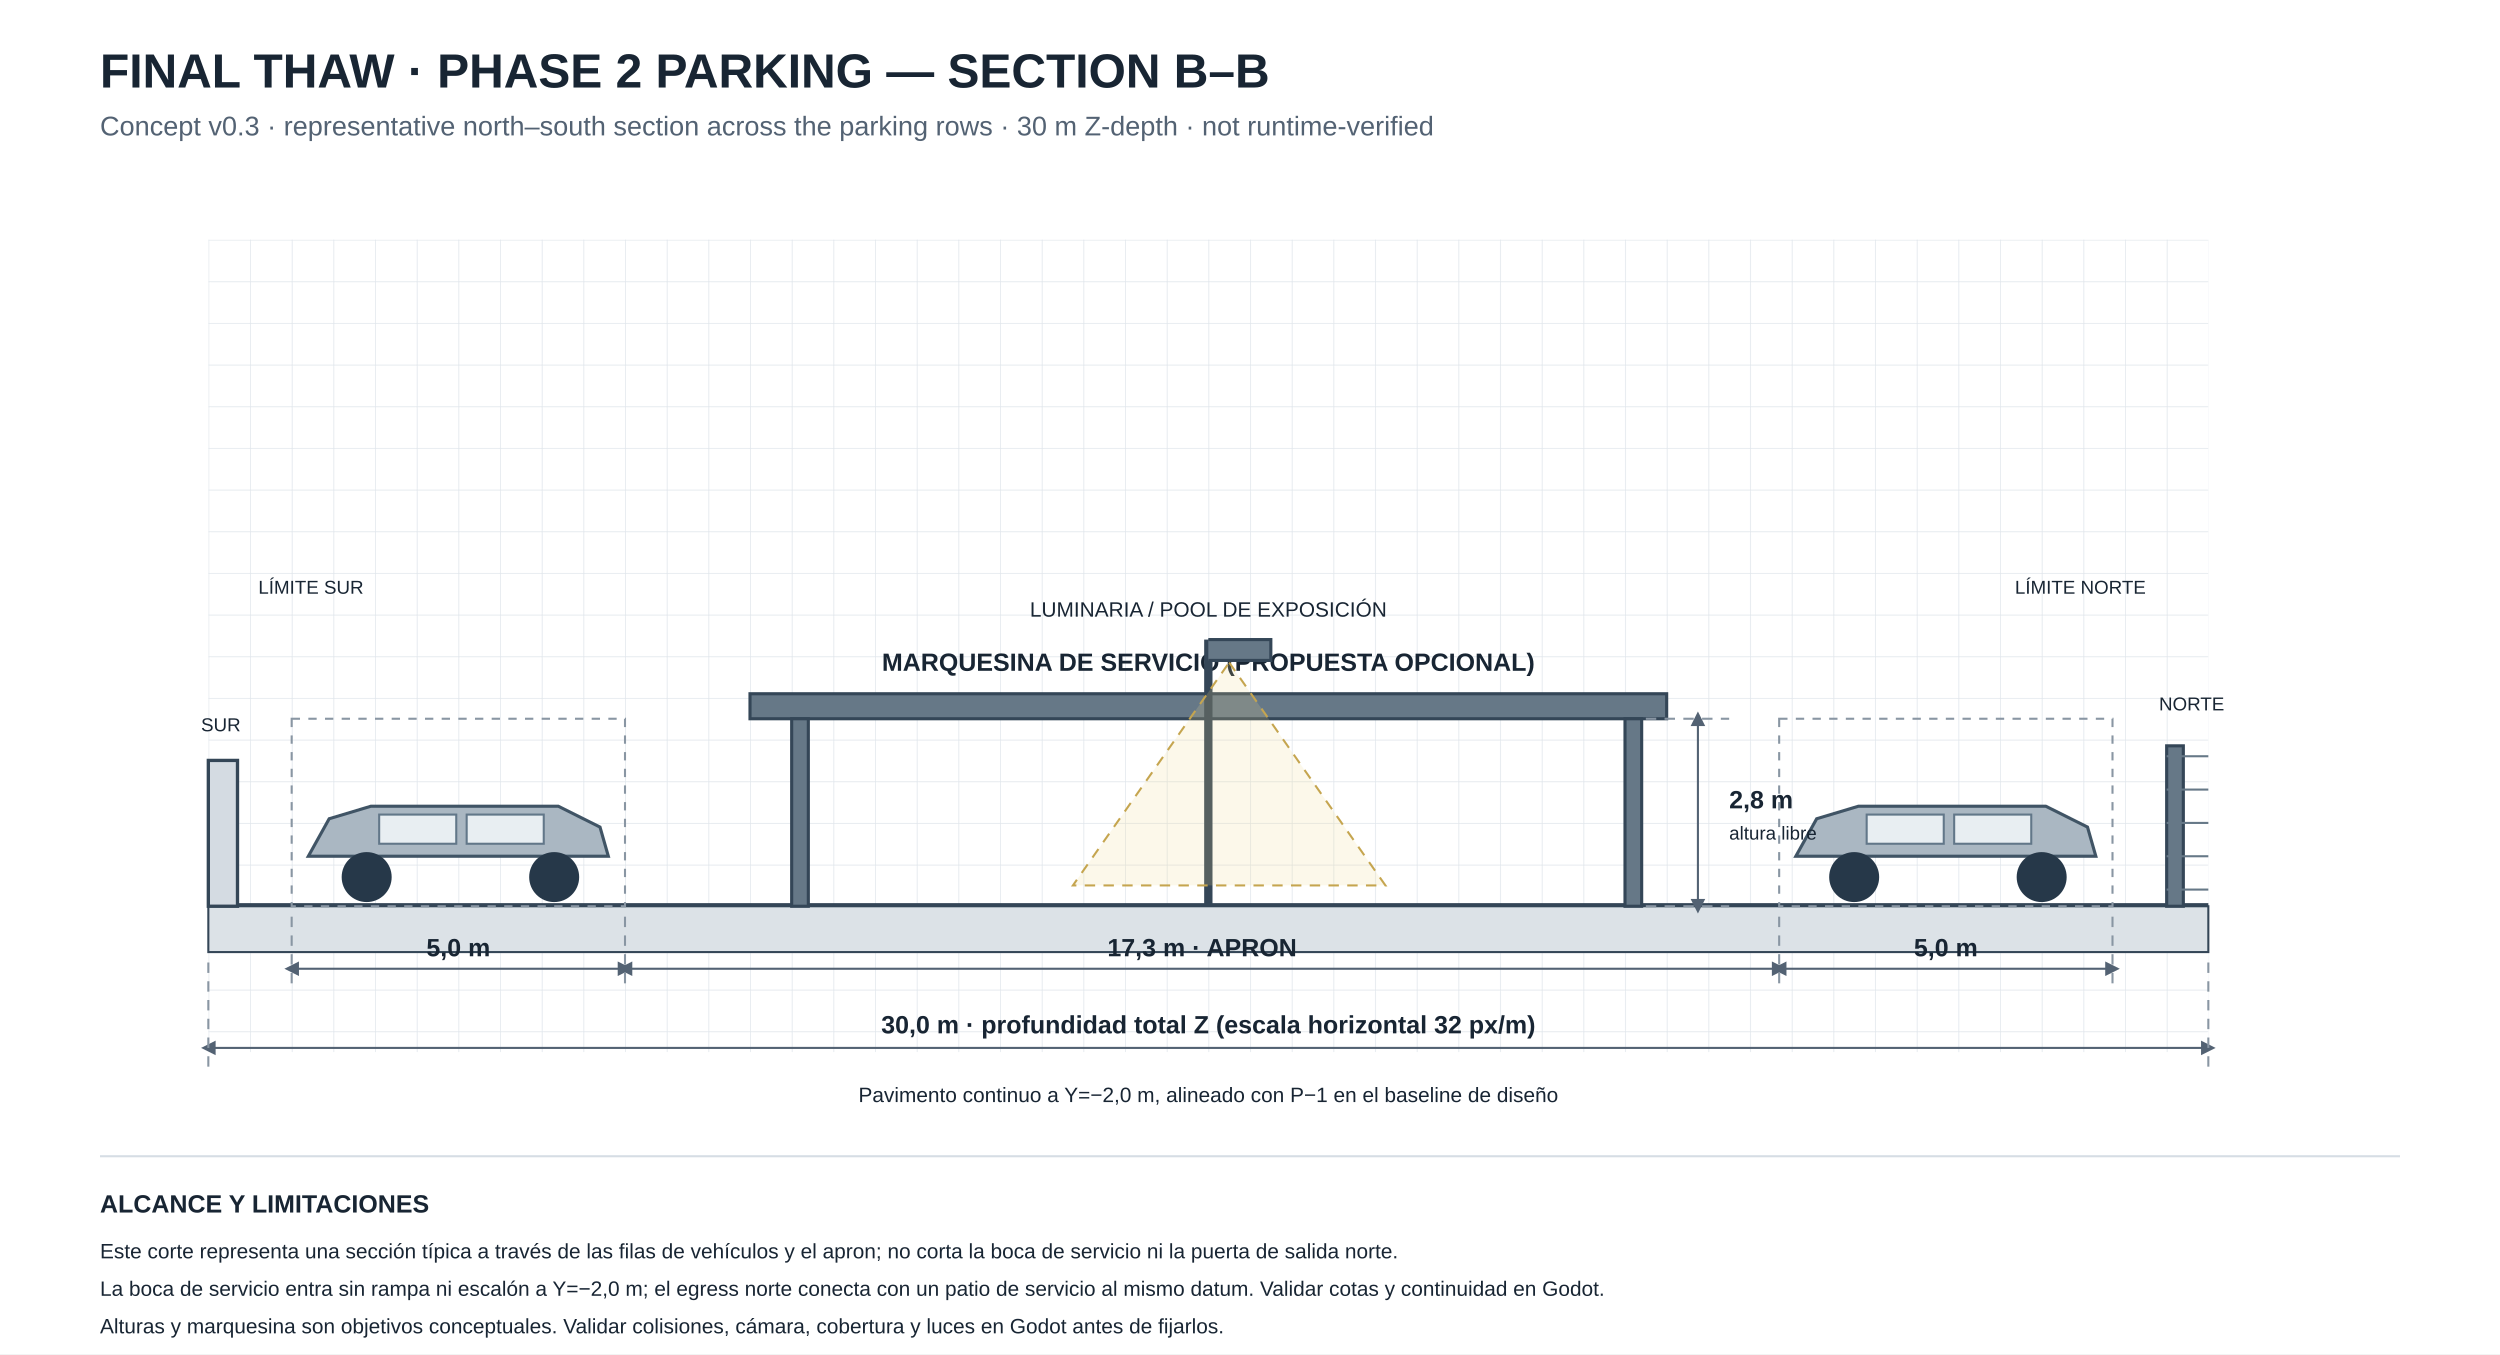
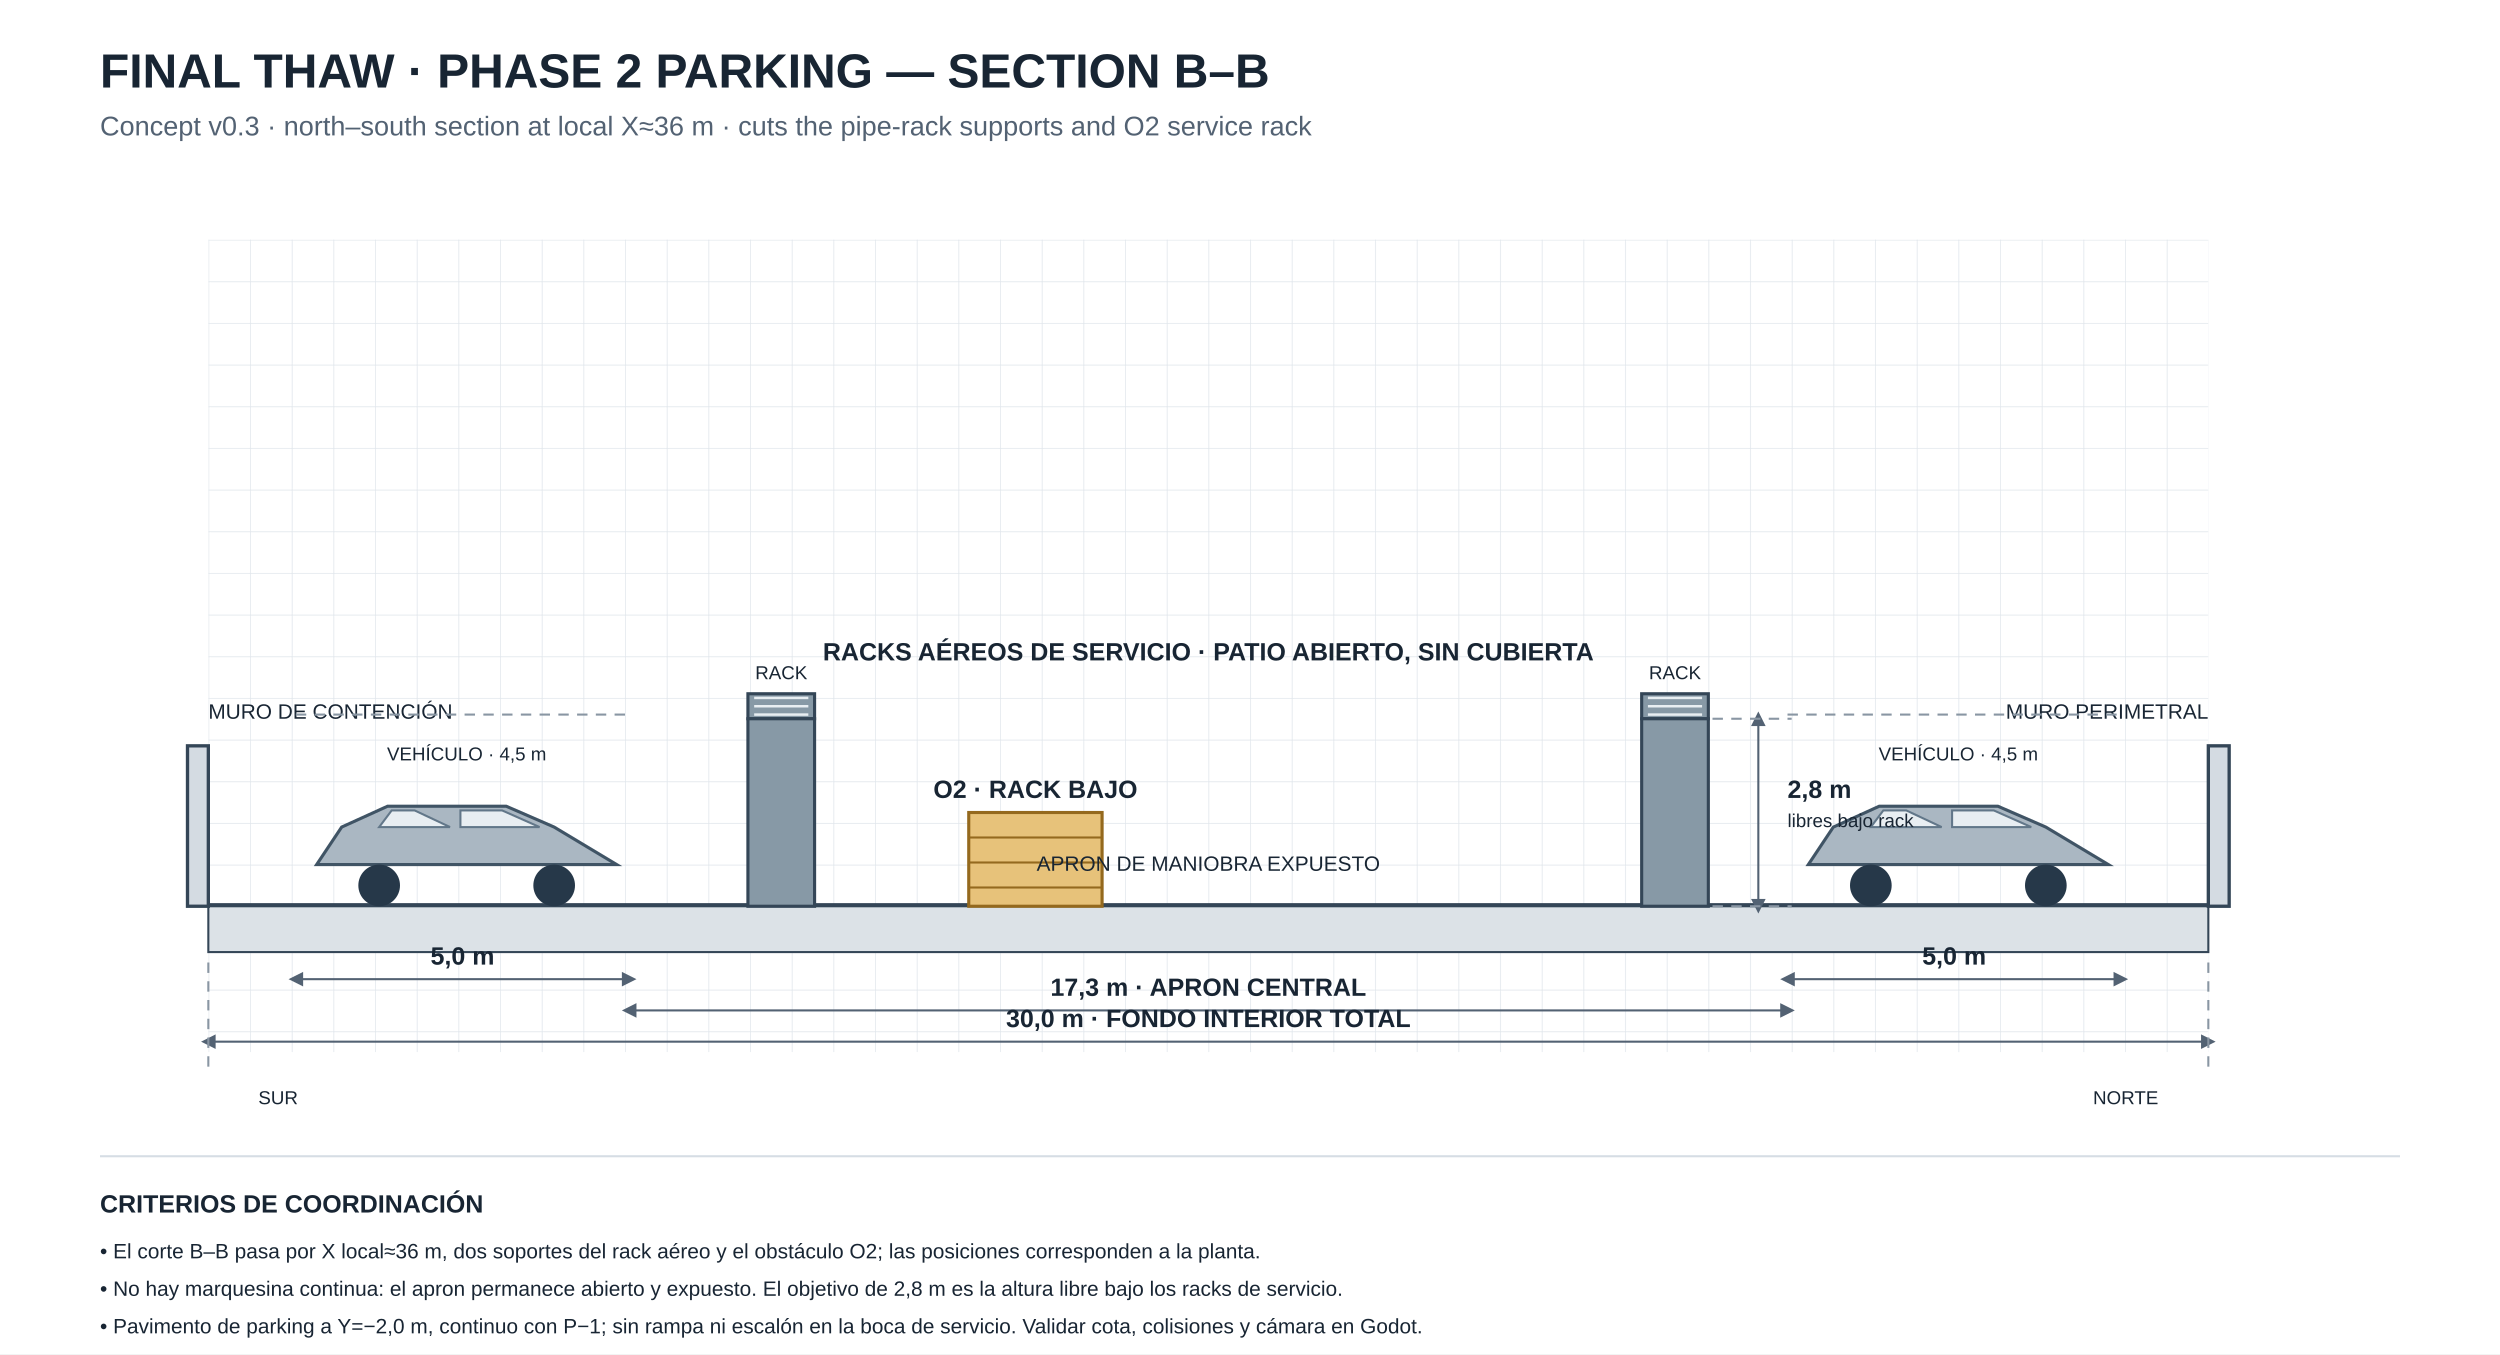
<svg xmlns="http://www.w3.org/2000/svg" width="1200" height="650" viewBox="0 0 1200 650">
  <defs>
    <pattern id="grid" width="20" height="20" patternUnits="userSpaceOnUse">
      <path d="M20 0H0V20" fill="none" stroke="#e1e6eb" stroke-width=".7" />
    </pattern>
    <marker id="dim" markerWidth="7" markerHeight="7" refX="3.5" refY="3.5" orient="auto-start-reverse">
      <path d="M0,0 L7,3.5 L0,7 Z" fill="#536273" />
    </marker>
    <style>
      text{font-family:Arial,Helvetica,sans-serif;fill:#182533}
      .title{font-size:23px;font-weight:700}
      .sub{font-size:13px;fill:#536273}
      .label{font-size:12px;font-weight:600}
      .small{font-size:10px}
      .tiny{font-size:9px}
      .concrete{fill:#d4dbe2;stroke:#344657;stroke-width:1.6}
-       .metal{fill:#667887;stroke:#344657;stroke-width:1.5}
+       .metal{fill:#8799a6;stroke:#344657;stroke-width:1.5}
      .car{fill:#aab7c2;stroke:#405465;stroke-width:1.5}
      .glass{fill:#e8eef2;stroke:#627789;stroke-width:1}
+       .obstacle{fill:#e7c27a;stroke:#94691e;stroke-width:1.5}
      .dim{stroke:#536273;stroke-width:1;marker-start:url(#dim);marker-end:url(#dim)}
      .guide{stroke:#8996a3;stroke-width:1;stroke-dasharray:5 4}
    </style>
  </defs>
  <rect width="1200" height="650" fill="#fff" />
  <text x="48" y="42" class="title">FINAL THAW · PHASE 2 PARKING — SECTION B–B</text>
-   <text x="48" y="65" class="sub">Concept v0.3 · representative north–south section across the parking rows · 30 m Z-depth · not runtime-verified</text>
+   <text x="48" y="65" class="sub">Concept v0.3 · north–south section at local X≈36 m · cuts the pipe-rack supports and O2 service rack</text>
  <g transform="translate(100 115)">
    <rect width="960" height="390" fill="url(#grid)" />
    <line x1="0" y1="320" x2="960" y2="320" stroke="#344657" stroke-width="3" />
    <rect x="0" y="320" width="960" height="22" fill="#dce2e7" stroke="#344657" stroke-width="1" />
-     <text x="480" y="414" class="small" text-anchor="middle">Pavimento continuo a Y=−2,0 m, alineado con P−1 en el baseline de diseño</text>
-     <rect x="0" y="250" width="14" height="70" class="concrete" />
-     <text x="6" y="236" class="tiny" text-anchor="middle">SUR</text>
-     <rect x="940" y="243" width="8" height="77" class="metal" />
-     <path d="M940 248H960 M940 264H960 M940 280H960 M940 296H960 M940 312H960" stroke="#667887" stroke-width="1" />
-     <text x="952" y="226" class="tiny" text-anchor="middle">NORTE</text>
-     <rect x="40" y="230" width="160" height="90" fill="none" stroke="#8996a3" stroke-dasharray="4 4" />
-     <rect x="754" y="230" width="160" height="90" fill="none" stroke="#8996a3" stroke-dasharray="4 4" />
-     <path d="M48 296 L58 278 L78 272 L168 272 L188 282 L192 296 Z" class="car" />
-     <rect x="82" y="276" width="37" height="14" class="glass" />
-     <rect x="124" y="276" width="37" height="14" class="glass" />
-     <circle cx="76" cy="306" r="12" fill="#263849" />
-     <circle cx="166" cy="306" r="12" fill="#263849" />
-     <path d="M762 296 L772 278 L792 272 L882 272 L902 282 L906 296 Z" class="car" />
-     <rect x="796" y="276" width="37" height="14" class="glass" />
-     <rect x="838" y="276" width="37" height="14" class="glass" />
-     <circle cx="790" cy="306" r="12" fill="#263849" />
-     <circle cx="880" cy="306" r="12" fill="#263849" />
-     <rect x="260" y="218" width="440" height="12" class="metal" />
-     <rect x="280" y="230" width="8" height="90" class="metal" />
-     <rect x="680" y="230" width="8" height="90" class="metal" />
-     <text x="480" y="207" class="label" text-anchor="middle">MARQUESINA DE SERVICIO (PROPUESTA OPCIONAL)</text>
-     <line x1="715" y1="230" x2="715" y2="320" class="dim" />
-     <line x1="690" y1="230" x2="730" y2="230" class="guide" />
-     <line x1="690" y1="320" x2="730" y2="320" class="guide" />
-     <text x="730" y="273" class="label">2,8 m</text>
-     <text x="730" y="288" class="tiny">altura libre</text>
-     <line x1="480" y1="320" x2="480" y2="192" stroke="#344657" stroke-width="4" />
-     <path d="M480 192H510V202H480" class="metal" />
-     <path d="M490 203L565 310L415 310Z" fill="#f0d88b" fill-opacity=".18" stroke="#c5a54f" stroke-dasharray="5 4" />
-     <text x="480" y="181" class="small" text-anchor="middle">LUMINARIA / POOL DE EXPOSICIÓN</text>
-     <line x1="40" y1="350" x2="200" y2="350" class="dim" />
-     <line x1="40" y1="325" x2="40" y2="357" class="guide" />
-     <line x1="200" y1="325" x2="200" y2="357" class="guide" />
-     <text x="120" y="344" class="label" text-anchor="middle">5,0 m</text>
-     <line x1="200" y1="350" x2="754" y2="350" class="dim" />
-     <line x1="754" y1="325" x2="754" y2="357" class="guide" />
-     <text x="477" y="344" class="label" text-anchor="middle">17,3 m · APRON</text>
-     <line x1="754" y1="350" x2="914" y2="350" class="dim" />
-     <line x1="914" y1="325" x2="914" y2="357" class="guide" />
-     <text x="834" y="344" class="label" text-anchor="middle">5,0 m</text>
-     <line x1="0" y1="388" x2="960" y2="388" class="dim" />
+     <rect x="-10" y="243" width="10" height="77" class="concrete" />
+     <rect x="960" y="243" width="10" height="77" class="concrete" />
+     <text x="0" y="230" class="small" text-anchor="start">MURO DE CONTENCIÓN</text>
+     <text x="960" y="230" class="small" text-anchor="end">MURO PERIMETRAL</text>
+     <line x1="42" y1="228" x2="202" y2="228" class="guide" />
+     <line x1="758" y1="228" x2="918" y2="228" class="guide" />
+     <path d="M52 300 L64 282 L86 272 L143 272 L166 282 L196 300 Z" class="car" />
+     <path d="M88 274 L99 274 L116 282 L82 282 Z" class="glass" />
+     <path d="M121 274 L141 274 L159 282 L121 282 Z" class="glass" />
+     <circle cx="82" cy="310" r="10" fill="#263849" />
+     <circle cx="166" cy="310" r="10" fill="#263849" />
+     <path d="M768 300 L780 282 L802 272 L859 272 L882 282 L912 300 Z" class="car" />
+     <path d="M804 274 L815 274 L832 282 L798 282 Z" class="glass" />
+     <path d="M837 274 L857 274 L875 282 L837 282 Z" class="glass" />
+     <circle cx="798" cy="310" r="10" fill="#263849" />
+     <circle cx="882" cy="310" r="10" fill="#263849" />
+     <text x="124" y="250" class="tiny" text-anchor="middle">VEHÍCULO · 4,5 m</text>
+     <text x="840" y="250" class="tiny" text-anchor="middle">VEHÍCULO · 4,5 m</text>
+     <rect x="259" y="218" width="32" height="12" class="metal" />
+     <path d="M262 220H288 M262 224H288 M262 228H288" stroke="#e8eef2" stroke-width="1.2" />
+     <rect x="688" y="218" width="32" height="12" class="metal" />
+     <path d="M691 220H717 M691 224H717 M691 228H717" stroke="#e8eef2" stroke-width="1.2" />
+     <rect x="259" y="230" width="32" height="90" class="metal" />
+     <rect x="688" y="230" width="32" height="90" class="metal" />
+     <text x="480" y="202" class="label" text-anchor="middle">RACKS AÉREOS DE SERVICIO · PATIO ABIERTO, SIN CUBIERTA</text>
+     <text x="275" y="211" class="tiny" text-anchor="middle">RACK</text>
+     <text x="704" y="211" class="tiny" text-anchor="middle">RACK</text>
+     <rect x="365" y="275" width="64" height="45" class="obstacle" />
+     <path d="M365 287H429 M365 299H429 M365 311H429" stroke="#94691e" stroke-width="1" />
+     <text x="397" y="268" class="label" text-anchor="middle">O2 · RACK BAJO</text>
+     <text x="480" y="303" class="small" text-anchor="middle">APRON DE MANIOBRA EXPUESTO</text>
+     <line x1="744" y1="230" x2="744" y2="320" class="dim" />
+     <line x1="722" y1="230" x2="760" y2="230" class="guide" />
+     <line x1="722" y1="320" x2="760" y2="320" class="guide" />
+     <text x="758" y="268" class="label">2,8 m</text>
+     <text x="758" y="282" class="tiny">libres bajo rack</text>
+     <line x1="42" y1="355" x2="202" y2="355" class="dim" />
+     <text x="122" y="348" class="label" text-anchor="middle">5,0 m</text>
+     <line x1="202" y1="370" x2="758" y2="370" class="dim" />
+     <text x="480" y="363" class="label" text-anchor="middle">17,3 m · APRON CENTRAL</text>
+     <line x1="758" y1="355" x2="918" y2="355" class="dim" />
+     <text x="838" y="348" class="label" text-anchor="middle">5,0 m</text>
+     <line x1="0" y1="385" x2="960" y2="385" class="dim" />
    <line x1="0" y1="347" x2="0" y2="398" class="guide" />
    <line x1="960" y1="347" x2="960" y2="398" class="guide" />
-     <text x="480" y="381" class="label" text-anchor="middle">30,0 m · profundidad total Z (escala horizontal 32 px/m)</text>
-     <text x="24" y="170" class="tiny">LÍMITE SUR</text>
-     <text x="930" y="170" class="tiny" text-anchor="end">LÍMITE NORTE</text>
+     <text x="480" y="378" class="label" text-anchor="middle">30,0 m · FONDO INTERIOR TOTAL</text>
+     <text x="24" y="415" class="tiny">SUR</text>
+     <text x="936" y="415" class="tiny" text-anchor="end">NORTE</text>
  </g>
  <line x1="48" y1="555" x2="1152" y2="555" stroke="#d6dde4" />
-   <text x="48" y="582" class="label">ALCANCE Y LIMITACIONES</text>
-   <text x="48" y="604" class="small">Este corte representa una sección típica a través de las filas de vehículos y el apron; no corta la boca de servicio ni la puerta de salida norte.</text>
-   <text x="48" y="622" class="small">La boca de servicio entra sin rampa ni escalón a Y=−2,0 m; el egress norte conecta con un patio de servicio al mismo datum. Validar cotas y continuidad en Godot.</text>
-   <text x="48" y="640" class="small">Alturas y marquesina son objetivos conceptuales. Validar colisiones, cámara, cobertura y luces en Godot antes de fijarlos.</text>
+   <text x="48" y="582" class="label">CRITERIOS DE COORDINACIÓN</text>
+   <text x="48" y="604" class="small">• El corte B–B pasa por X local≈36 m, dos soportes del rack aéreo y el obstáculo O2; las posiciones corresponden a la planta.</text>
+   <text x="48" y="622" class="small">• No hay marquesina continua: el apron permanece abierto y expuesto. El objetivo de 2,8 m es la altura libre bajo los racks de servicio.</text>
+   <text x="48" y="640" class="small">• Pavimento de parking a Y=−2,0 m, continuo con P−1; sin rampa ni escalón en la boca de servicio. Validar cota, colisiones y cámara en Godot.</text>
</svg>
